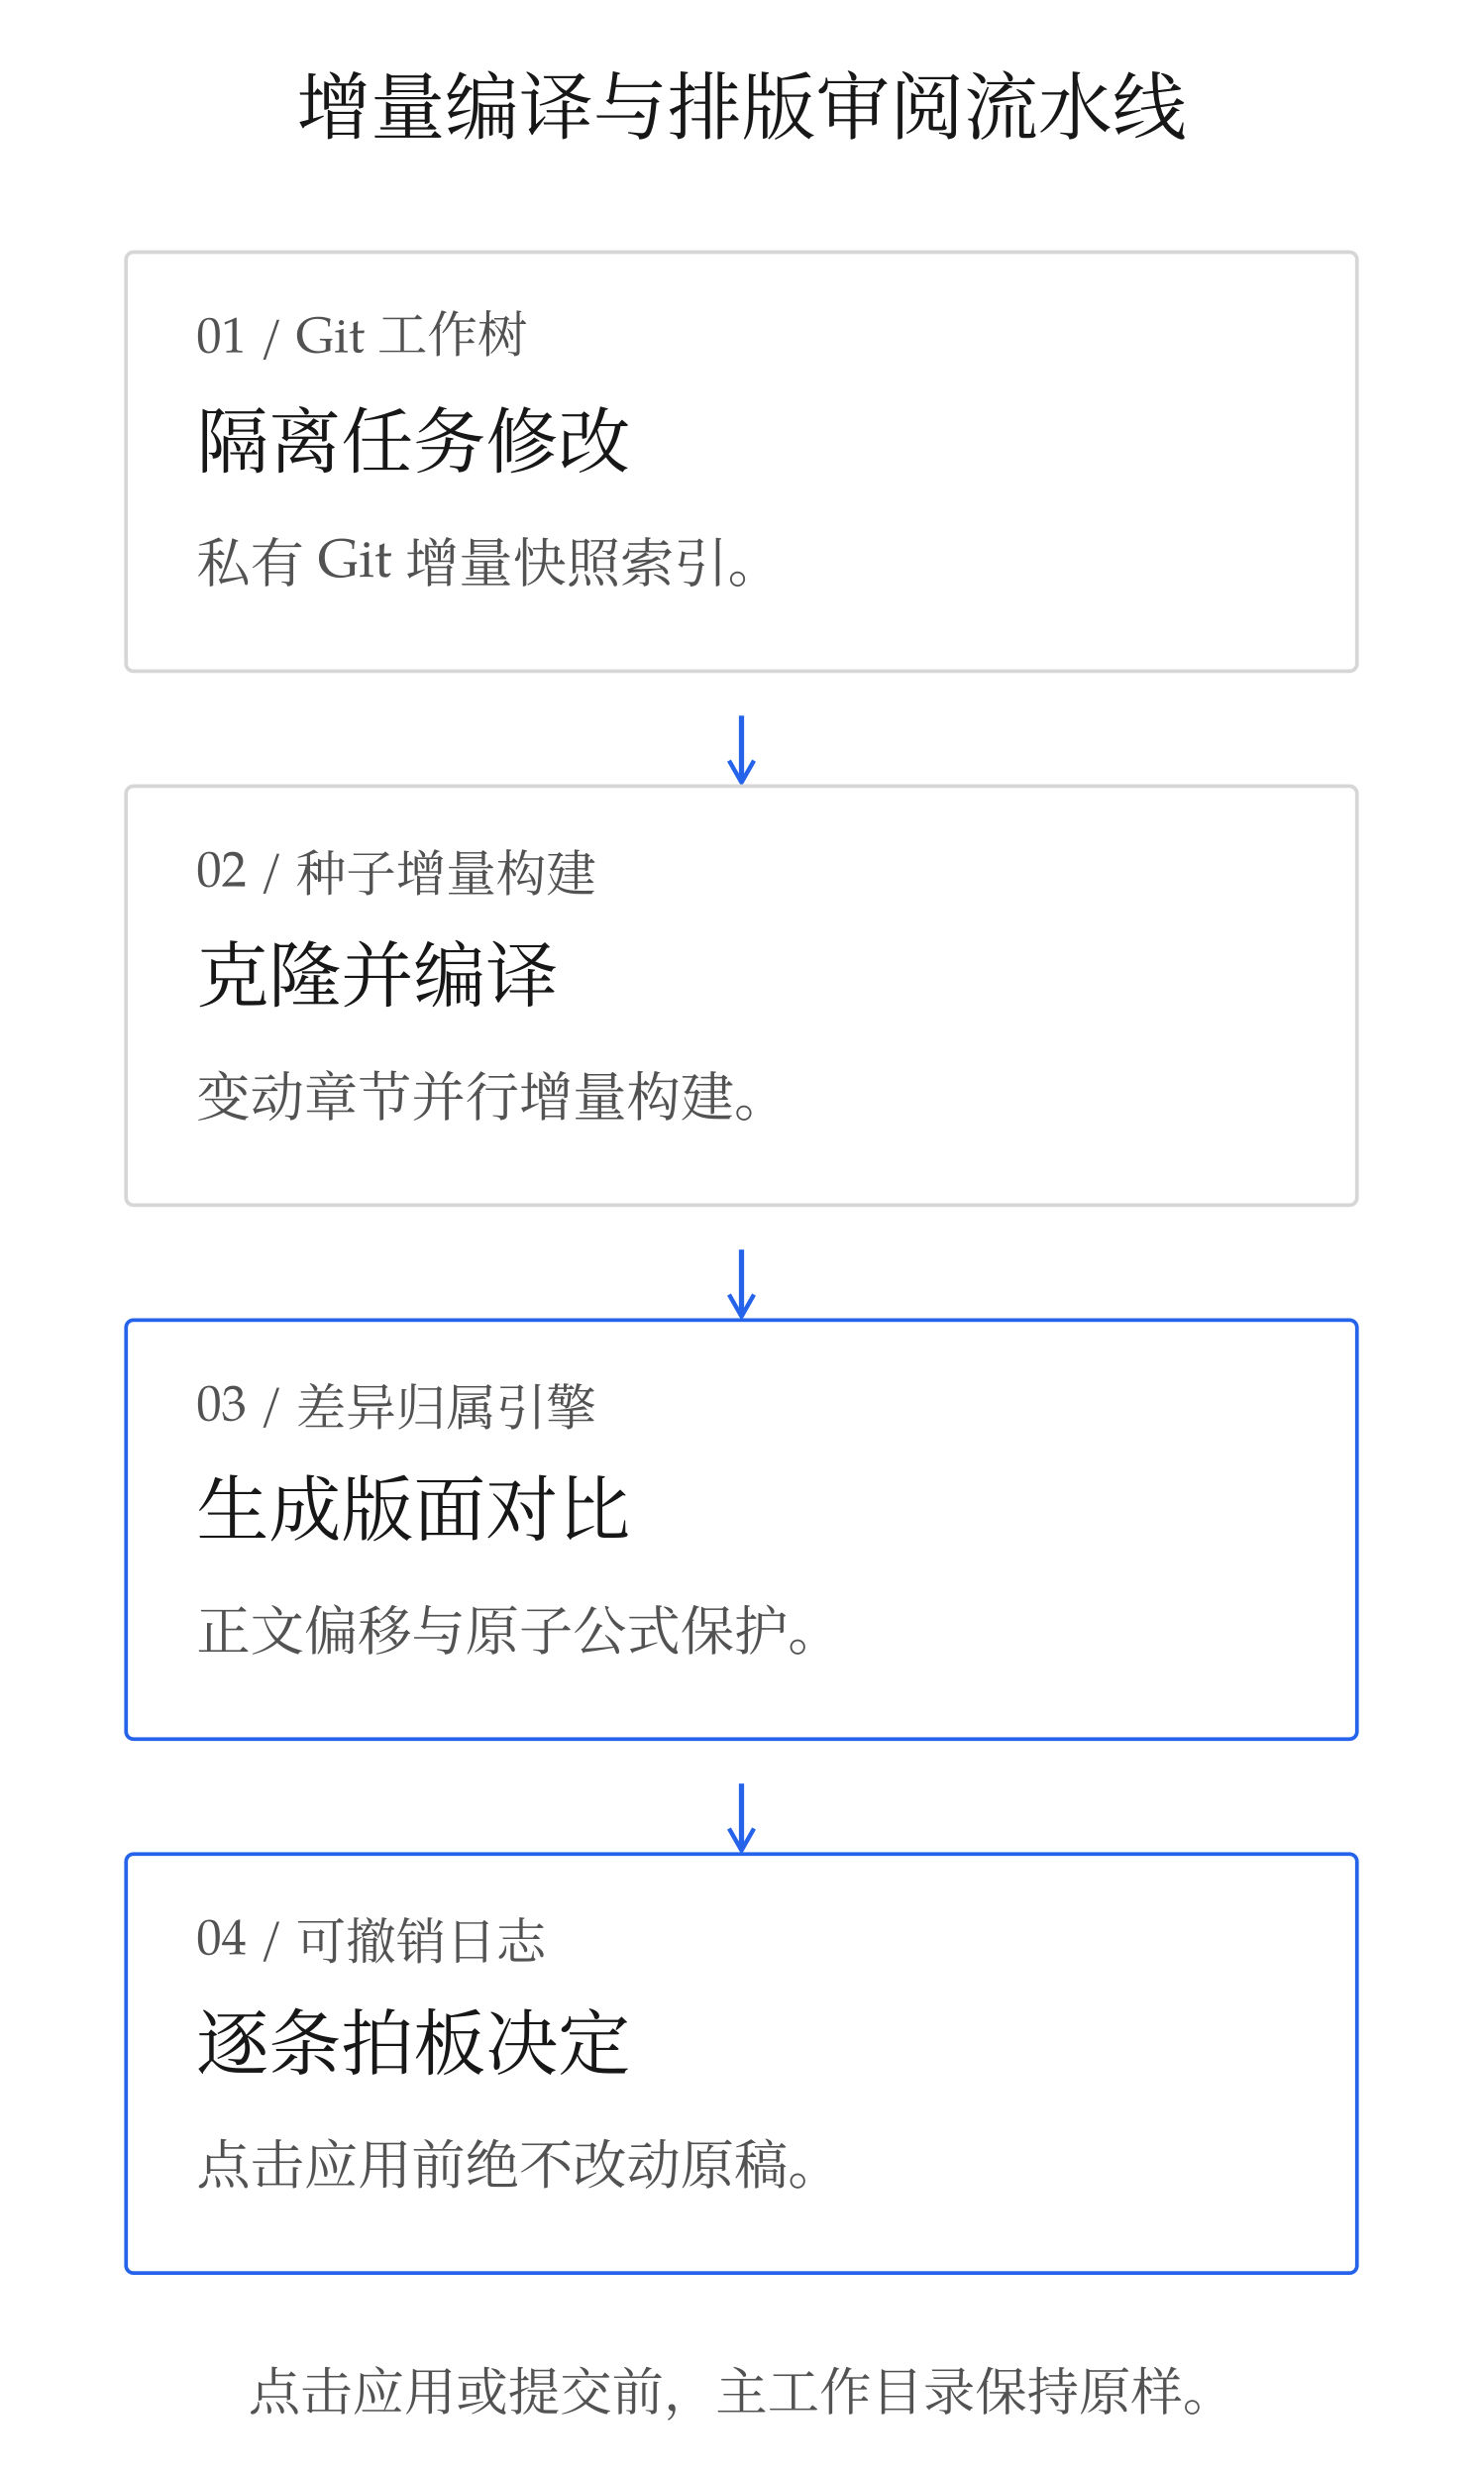
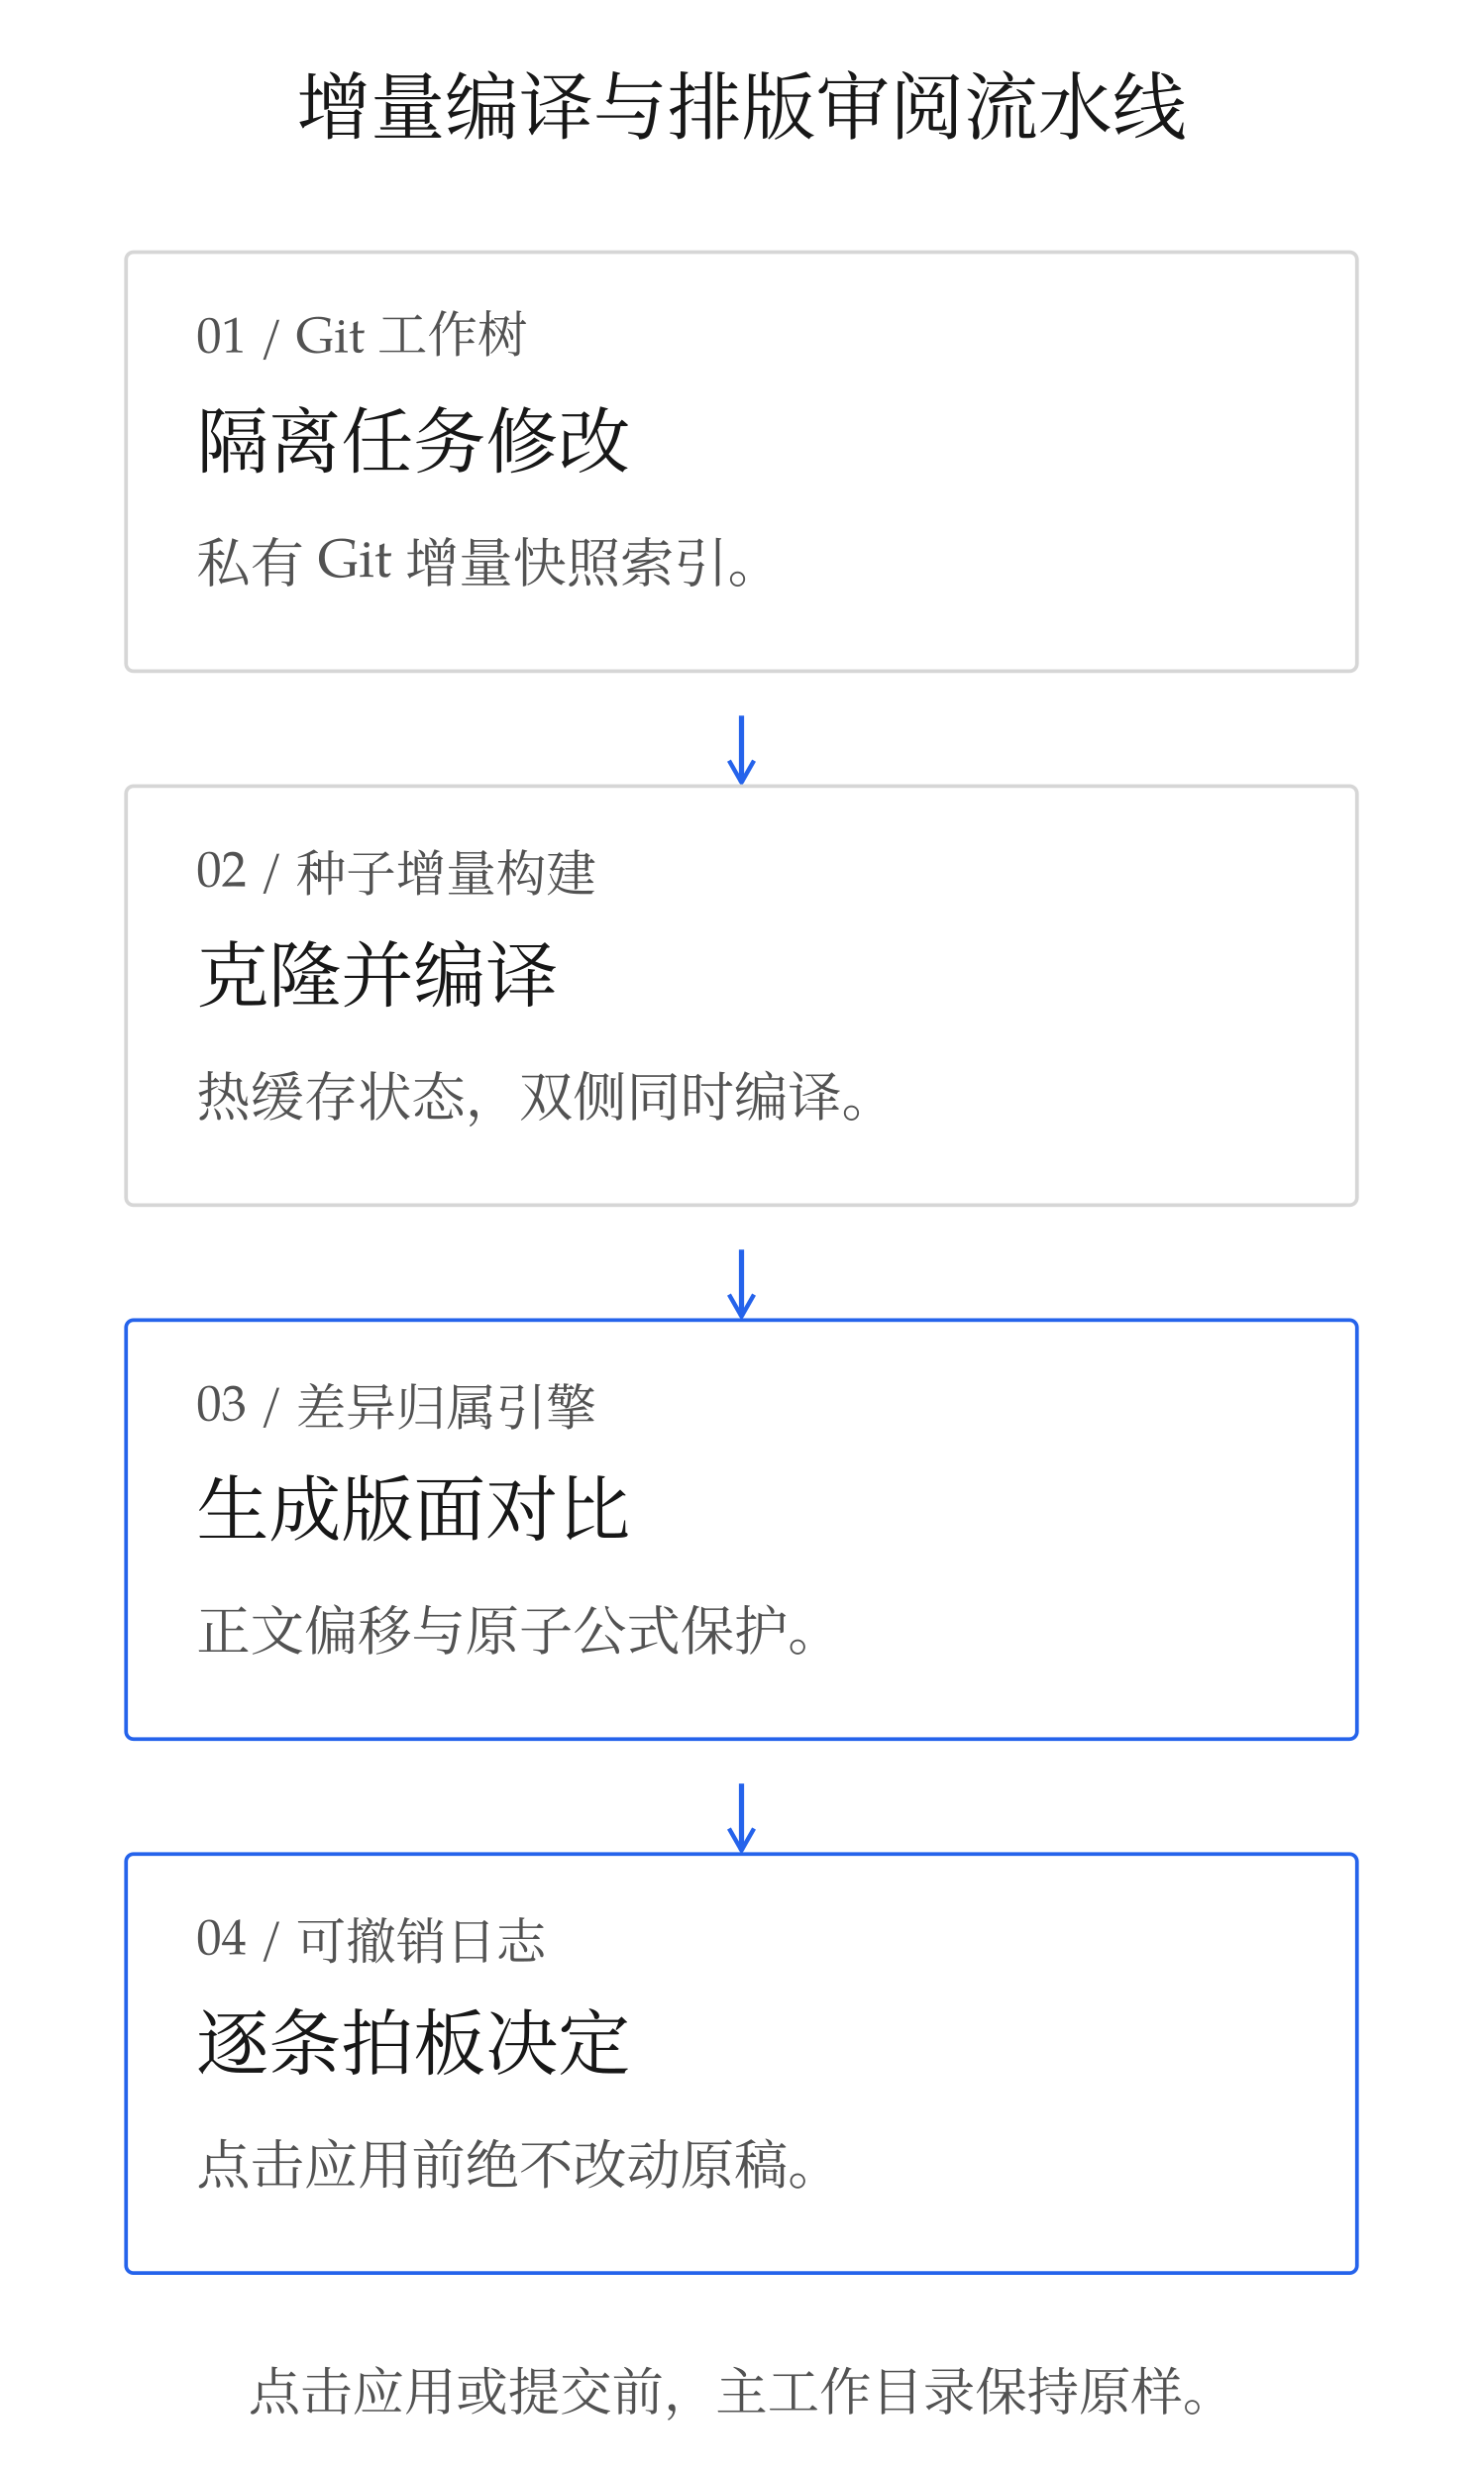
<svg xmlns="http://www.w3.org/2000/svg" viewBox="0 0 400 668" role="img" aria-labelledby="title desc">
  <defs>
    <marker id="arrow" viewBox="0 0 10 10" refX="8" refY="5" markerWidth="6" markerHeight="6" orient="auto-start-reverse">
      <path d="M1 1 8 5 1 9" fill="none" stroke="var(--art-accent, #2563eb)" stroke-width="1.4" />
    </marker>
  </defs>
  <g font-family="'Paper Serif','TeX Gyre Pagella',Palatino,'Songti SC','Noto Serif CJK SC',SimSun,serif">
    <text x="200" y="36" font-size="20" fill="var(--art-ink, #171717)" text-anchor="middle">增量编译与排版审阅流水线</text>
    <rect x="34" y="68" width="332" height="113" rx="2" fill="var(--art-paper, #fff)" stroke="var(--art-line, #d6d6d6)" />
    <text x="53" y="95" font-size="13.5" fill="var(--art-muted, #525252)">01  /  Git 工作树</text>
    <text x="53" y="126" font-size="19.5" fill="var(--art-ink, #171717)">隔离任务修改</text>
    <text x="53" y="157" font-size="14.5" fill="var(--art-muted, #525252)">私有 Git 增量快照索引。</text>
    <path d="M200 193v18" fill="none" stroke="var(--art-accent, #2563eb)" stroke-width="1.4" marker-end="url(#arrow)" />
    <rect x="34" y="212" width="332" height="113" rx="2" fill="var(--art-paper, #fff)" stroke="var(--art-line, #d6d6d6)" />
    <text x="53" y="239" font-size="13.5" fill="var(--art-muted, #525252)">02  /  种子增量构建</text>
    <text x="53" y="270" font-size="19.5" fill="var(--art-ink, #171717)">克隆并编译</text>
-     <text x="53" y="301" font-size="14.5" fill="var(--art-muted, #525252)">变动章节并行增量构建。</text>
+     <text x="53" y="301" font-size="14.5" fill="var(--art-muted, #525252)">热缓存状态，双侧同时编译。</text>
    <path d="M200 337v18" fill="none" stroke="var(--art-accent, #2563eb)" stroke-width="1.4" marker-end="url(#arrow)" />
    <rect x="34" y="356" width="332" height="113" rx="2" fill="var(--art-paper, #fff)" stroke="var(--art-accent, #2563eb)" />
    <text x="53" y="383" font-size="13.5" fill="var(--art-muted, #525252)">03  /  差异归属引擎</text>
    <text x="53" y="414" font-size="19.5" fill="var(--art-ink, #171717)">生成版面对比</text>
    <text x="53" y="445" font-size="14.5" fill="var(--art-muted, #525252)">正文偏移与原子公式保护。</text>
    <path d="M200 481v18" fill="none" stroke="var(--art-accent, #2563eb)" stroke-width="1.4" marker-end="url(#arrow)" />
    <rect x="34" y="500" width="332" height="113" rx="2" fill="var(--art-paper, #fff)" stroke="var(--art-accent, #2563eb)" />
    <text x="53" y="527" font-size="13.5" fill="var(--art-muted, #525252)">04  /  可撤销日志</text>
    <text x="53" y="558" font-size="19.5" fill="var(--art-ink, #171717)">逐条拍板决定</text>
    <text x="53" y="589" font-size="14.5" fill="var(--art-muted, #525252)">点击应用前绝不改动原稿。</text>
    <text x="200" y="650" font-size="14" fill="var(--art-muted, #525252)" text-anchor="middle">点击应用或提交前，主工作目录保持原样。</text>
  </g>
</svg>
